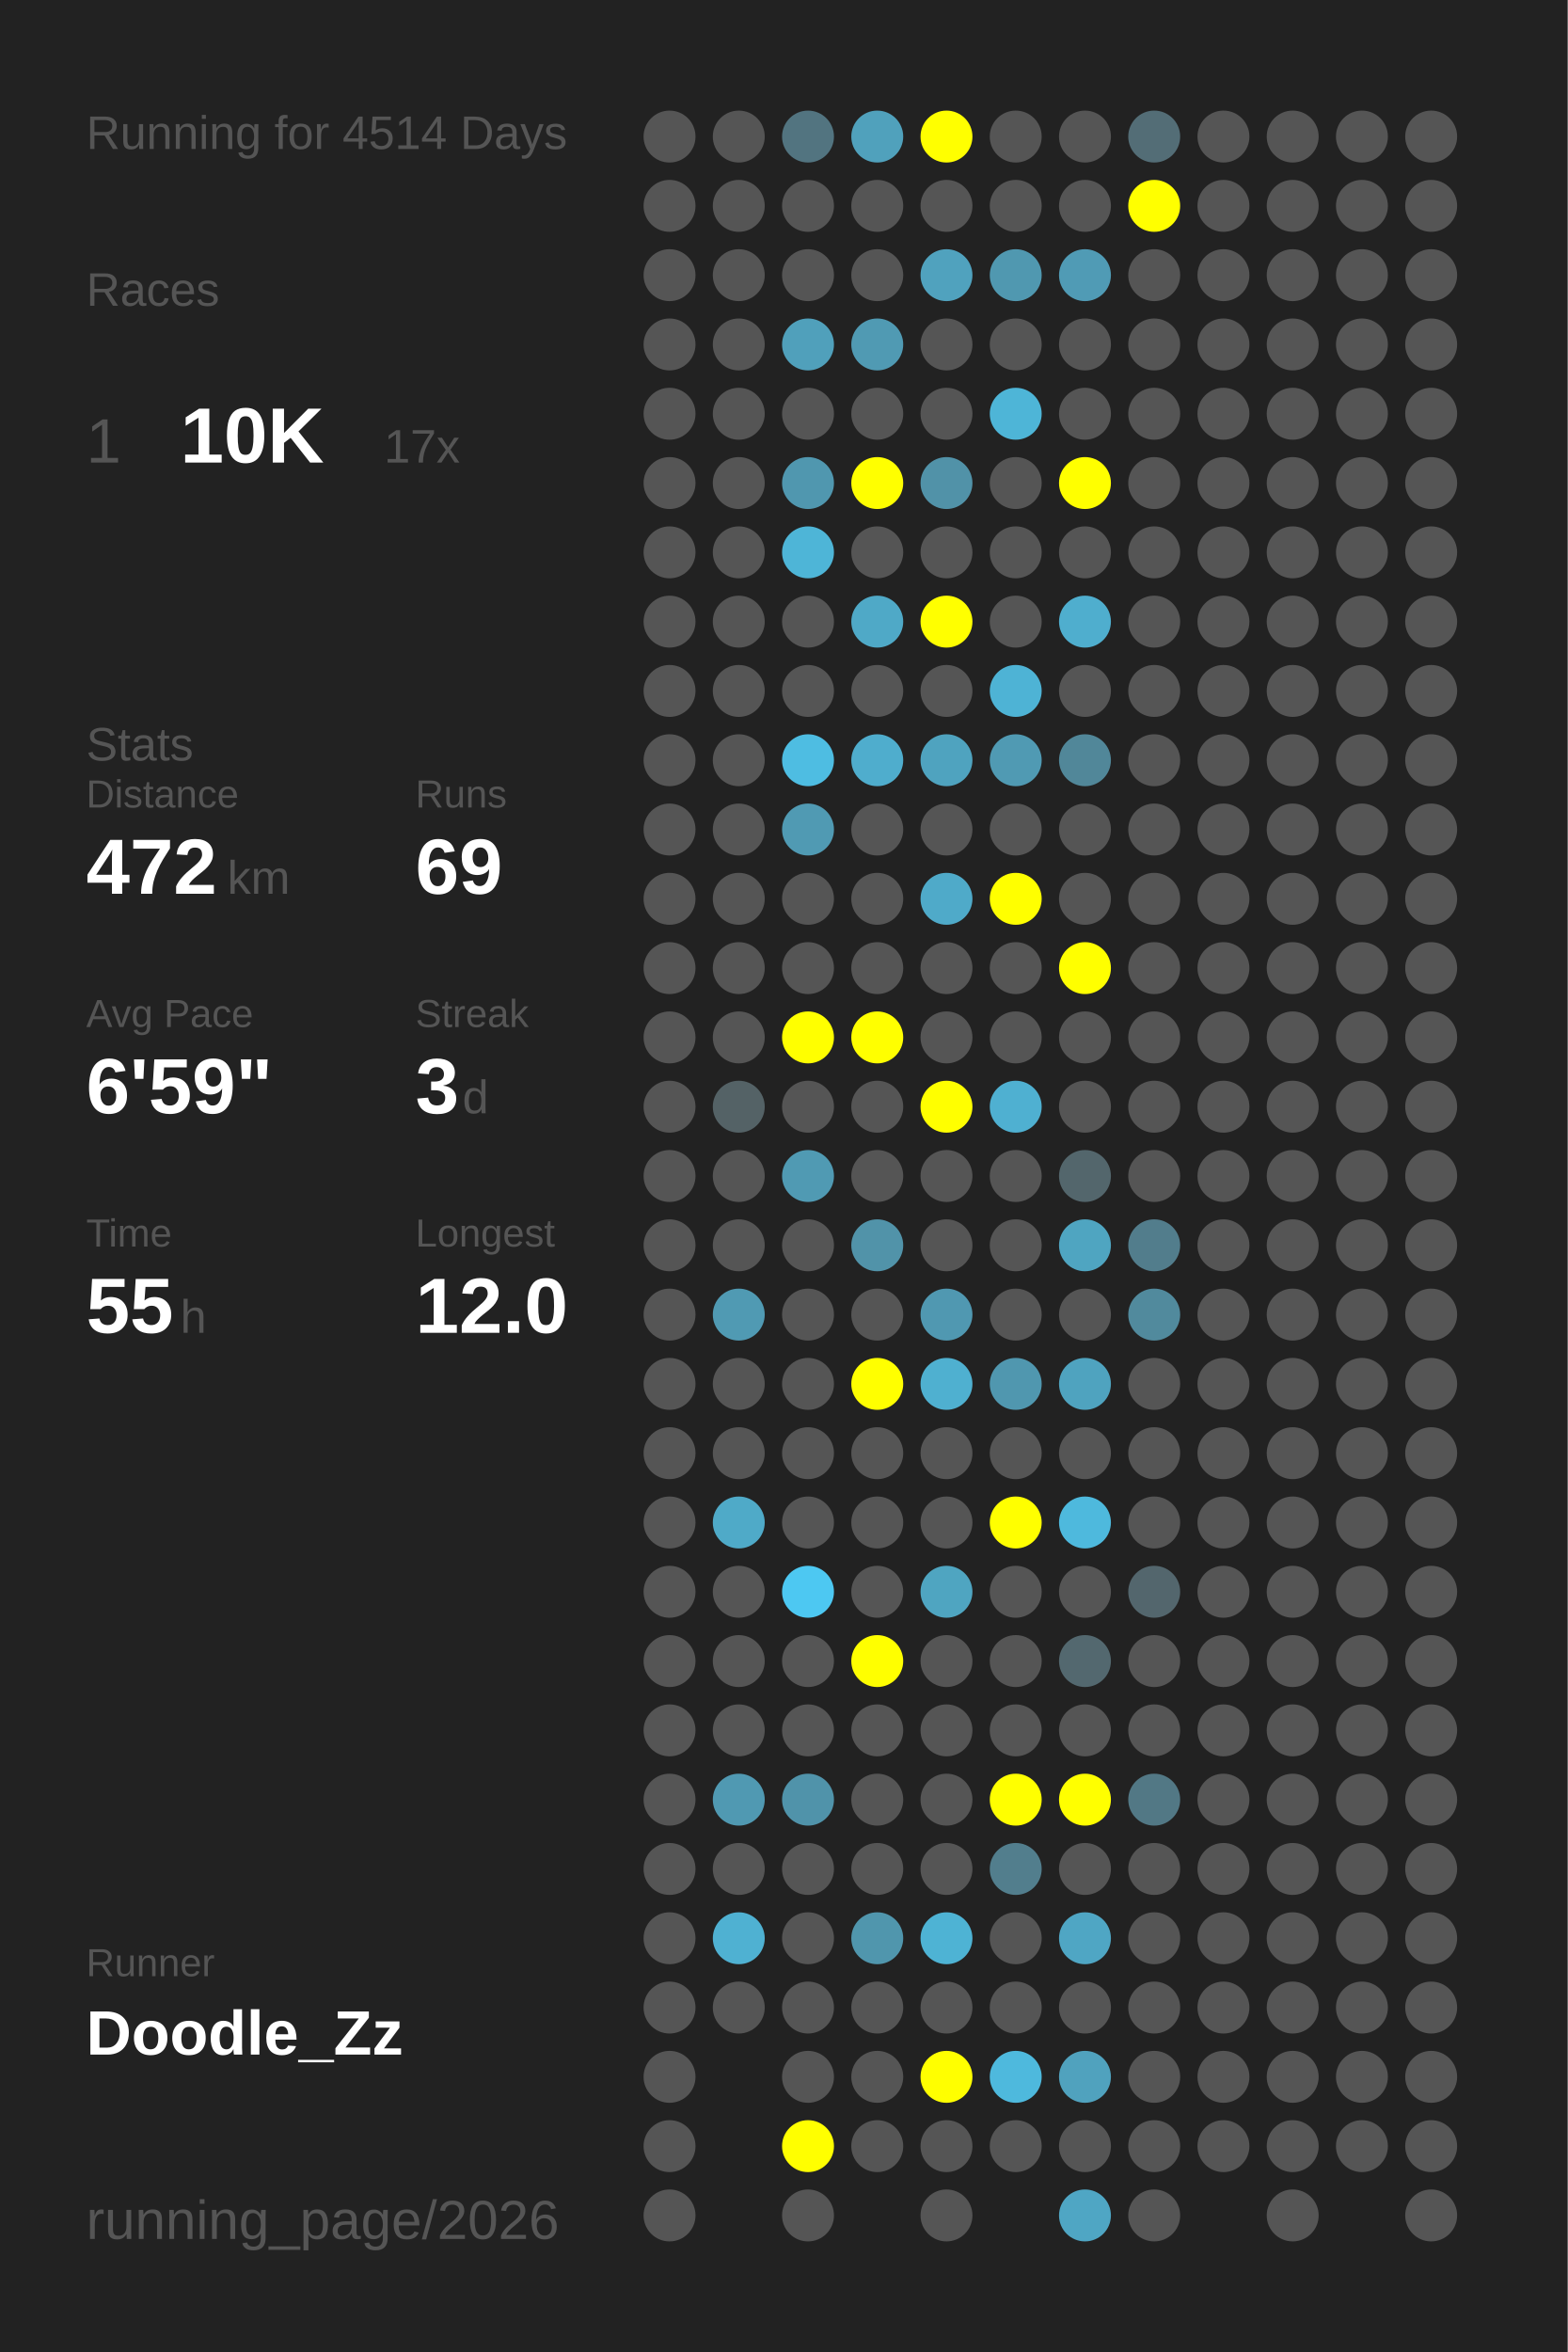
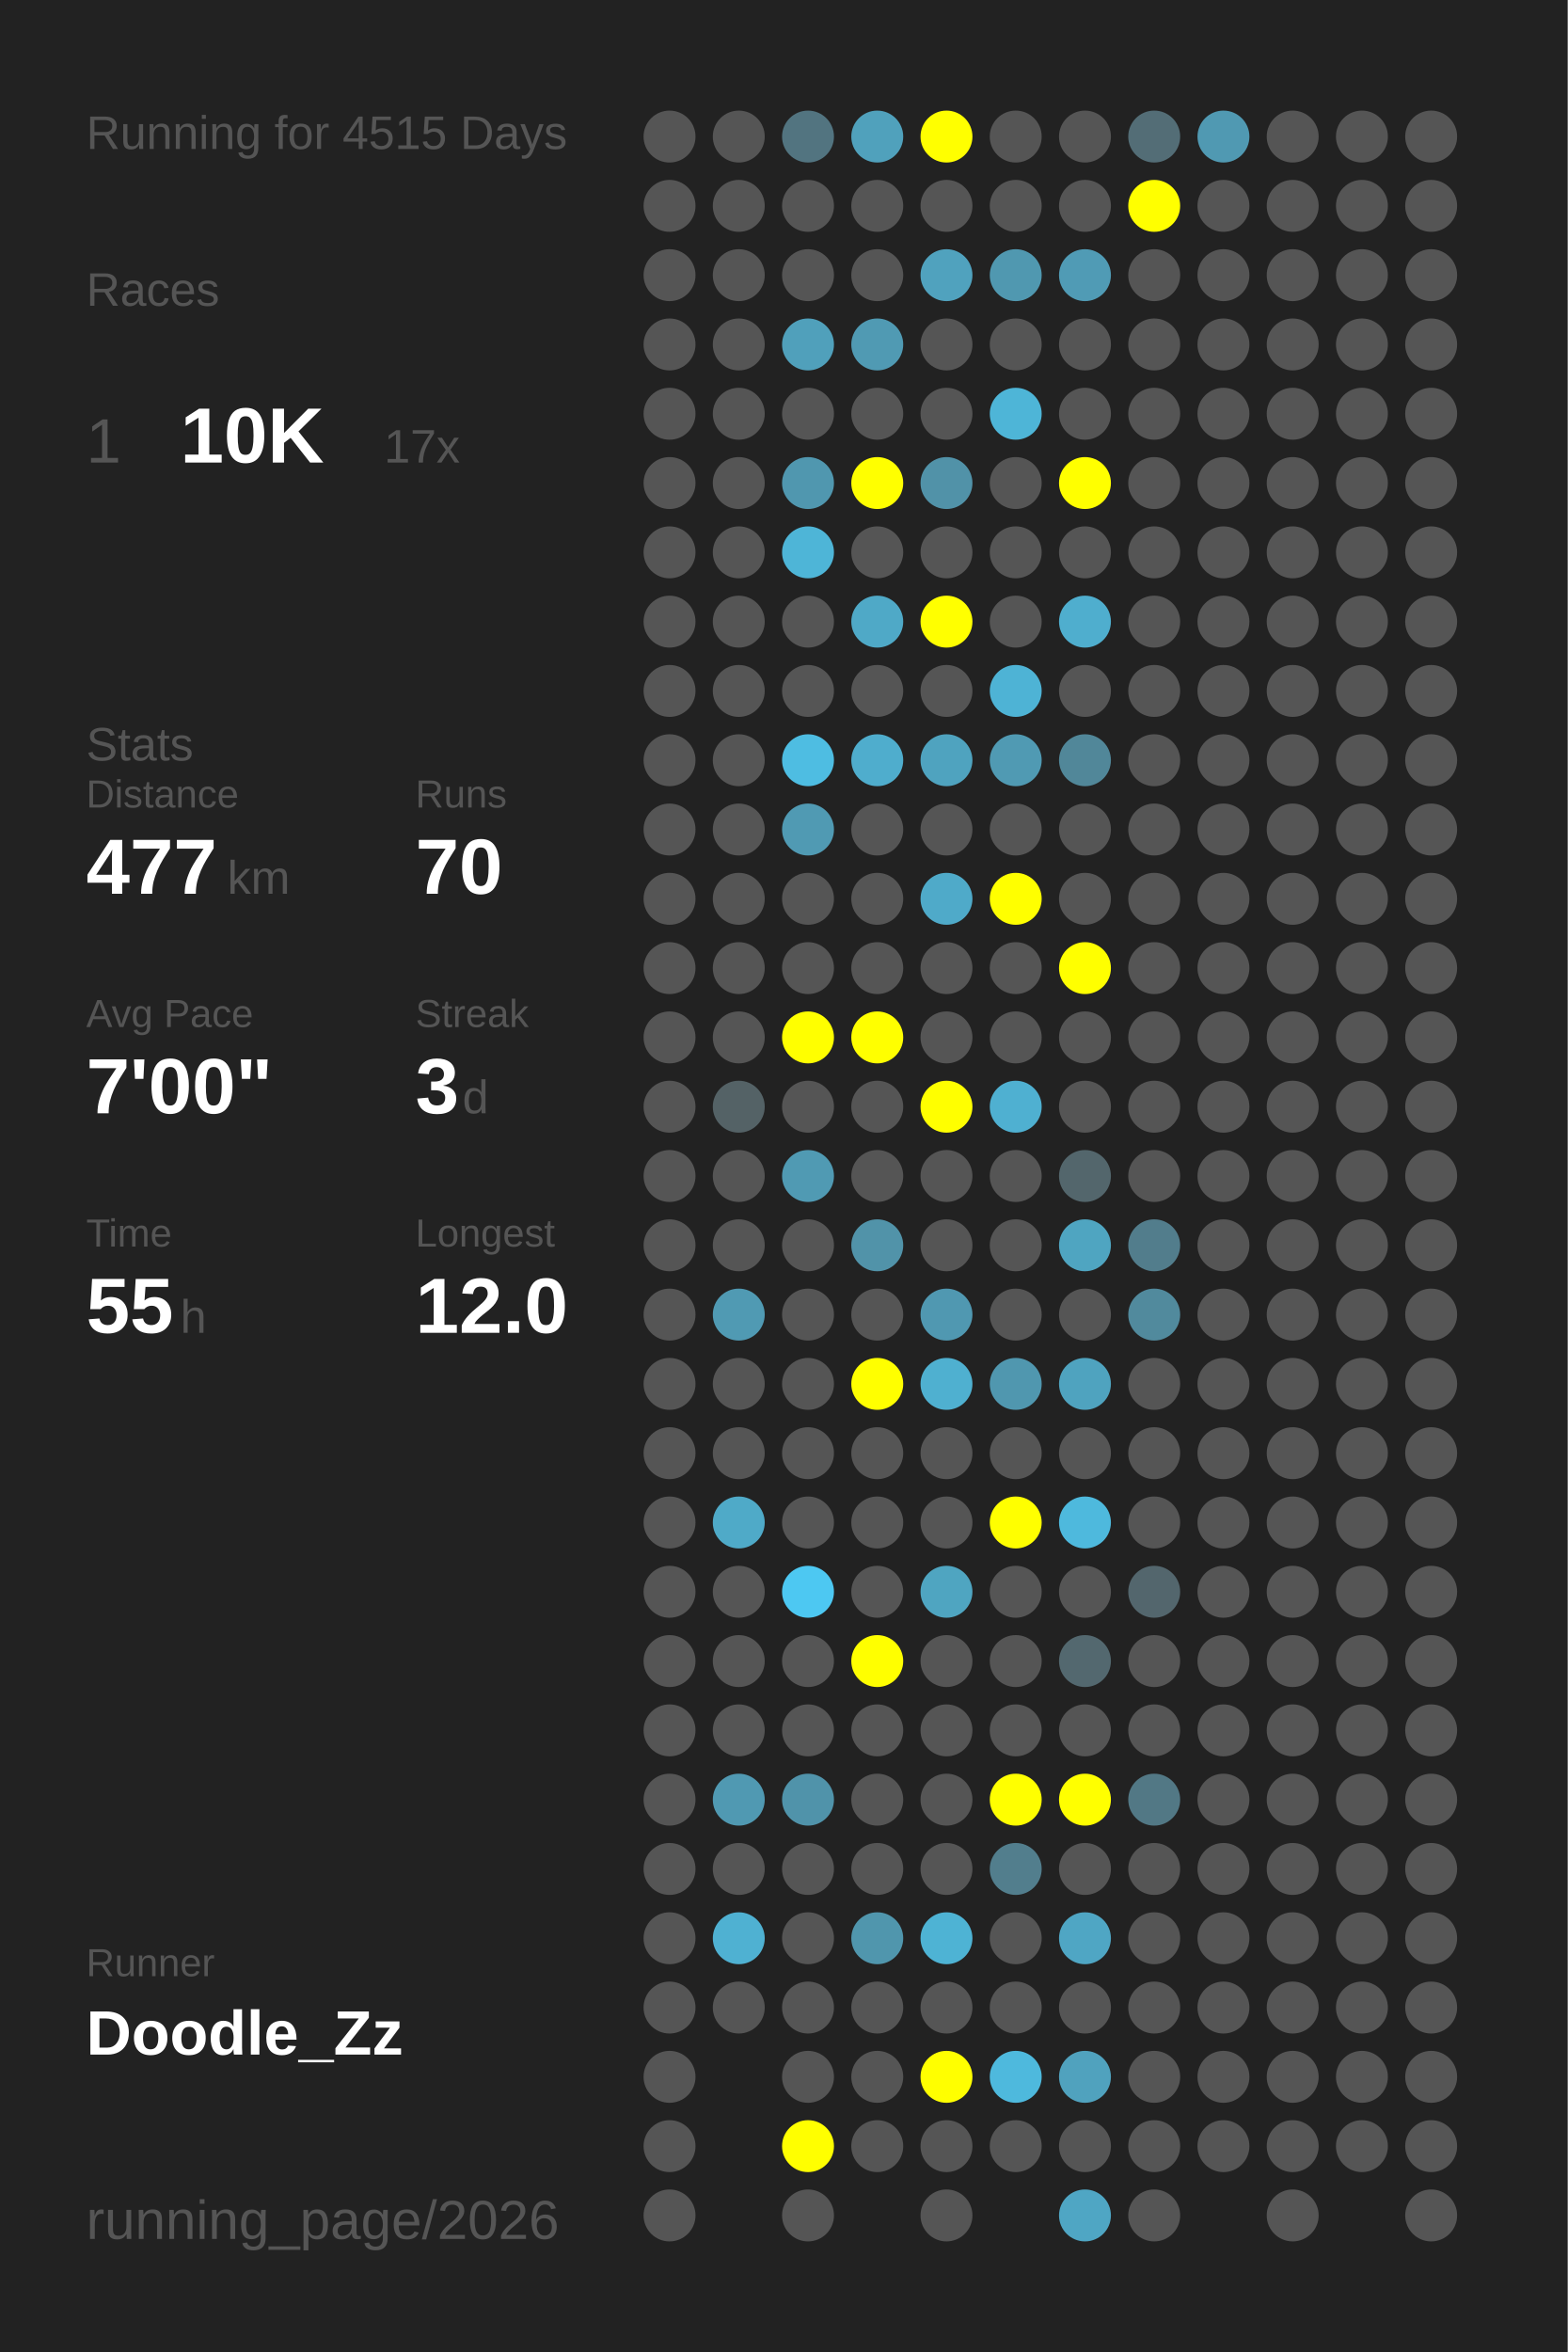
<svg xmlns="http://www.w3.org/2000/svg" baseProfile="full" height="300mm" version="1.1" viewBox="0,0,200,300" width="200mm">
  <defs />
  <rect fill="#222222" height="300" width="200" x="0" y="0" />
-   <text fill="#555555" style="font-size:6px; font-family:Arial;" x="11" y="19">Running for 4514 Days</text>
+   <text fill="#555555" style="font-size:6px; font-family:Arial;" x="11" y="19">Running for 4515 Days</text>
  <text fill="#555555" style="font-size:6px; font-family:Arial;" x="11" y="39">Races</text>
  <text fill="#555555" style="font-size:8px; font-family:Arial;" x="11" y="59">1</text>
  <text fill="#FFFFFF" style="font-size:10px; font-family:Arial; font-weight:bold;" x="23" y="59">10K</text>
  <text fill="#555555" style="font-size:6px; font-family:Arial;" x="49" y="59">17x</text>
  <text fill="#555555" style="font-size:6px; font-family:Arial;" x="11" y="97">Stats</text>
  <text fill="#555555" style="font-size:5px; font-family:Arial;" x="11" y="103">Distance</text>
-   <text fill="#FFFFFF" style="font-size:10px; font-family:Arial; font-weight:bold;" x="11" y="114">472</text>
+   <text fill="#FFFFFF" style="font-size:10px; font-family:Arial; font-weight:bold;" x="11" y="114">477</text>
  <text fill="#555555" style="font-size:6px; font-family:Arial;" x="29" y="114">km</text>
  <text fill="#555555" style="font-size:5px; font-family:Arial;" x="53" y="103">Runs</text>
-   <text fill="#FFFFFF" style="font-size:10px; font-family:Arial; font-weight:bold;" x="53" y="114">69</text>
+   <text fill="#FFFFFF" style="font-size:10px; font-family:Arial; font-weight:bold;" x="53" y="114">70</text>
  <text fill="#555555" style="font-size:5px; font-family:Arial;" x="11" y="131">Avg Pace</text>
-   <text fill="#FFFFFF" style="font-size:10px; font-family:Arial; font-weight:bold;" x="11" y="142">6'59"</text>
+   <text fill="#FFFFFF" style="font-size:10px; font-family:Arial; font-weight:bold;" x="11" y="142">7'00"</text>
  <text fill="#555555" style="font-size:5px; font-family:Arial;" x="53" y="131">Streak</text>
  <text fill="#FFFFFF" style="font-size:10px; font-family:Arial; font-weight:bold;" x="53" y="142">3</text>
  <text fill="#555555" style="font-size:6px; font-family:Arial;" x="59" y="142">d</text>
  <text fill="#555555" style="font-size:5px; font-family:Arial;" x="11" y="159">Time</text>
  <text fill="#FFFFFF" style="font-size:10px; font-family:Arial; font-weight:bold;" x="11" y="170">55</text>
  <text fill="#555555" style="font-size:6px; font-family:Arial;" x="23" y="170">h</text>
  <text fill="#555555" style="font-size:5px; font-family:Arial;" x="53" y="159">Longest</text>
  <text fill="#FFFFFF" style="font-size:10px; font-family:Arial; font-weight:bold;" x="53" y="170">12.0</text>
  <text fill="#555555" style="font-size:5px; font-family:Arial;" x="11" y="252.065">Runner</text>
  <text fill="#FFFFFF" style="font-size:8px; font-family:Arial; font-weight:bold;" x="11" y="262.065">Doodle_Zz</text>
  <text fill="#555555" style="font-size:7px; font-family:Arial;" x="11" y="285.581">running_page/2026</text>
  <circle cx="85.417" cy="17.419" fill="#555555" r="3.312" />
  <circle cx="85.417" cy="26.258" fill="#555555" r="3.312" />
  <circle cx="85.417" cy="35.097" fill="#555555" r="3.312" />
  <circle cx="85.417" cy="43.935" fill="#555555" r="3.312" />
  <circle cx="85.417" cy="52.774" fill="#555555" r="3.312" />
  <circle cx="85.417" cy="61.613" fill="#555555" r="3.312" />
  <circle cx="85.417" cy="70.452" fill="#555555" r="3.312" />
  <circle cx="85.417" cy="79.29" fill="#555555" r="3.312" />
  <circle cx="85.417" cy="88.129" fill="#555555" r="3.312" />
  <circle cx="85.417" cy="96.968" fill="#555555" r="3.312" />
  <circle cx="85.417" cy="105.806" fill="#555555" r="3.312" />
  <circle cx="85.417" cy="114.645" fill="#555555" r="3.312" />
  <circle cx="85.417" cy="123.484" fill="#555555" r="3.312" />
  <circle cx="85.417" cy="132.323" fill="#555555" r="3.312" />
  <circle cx="85.417" cy="141.161" fill="#555555" r="3.312" />
  <circle cx="85.417" cy="150" fill="#555555" r="3.312" />
  <circle cx="85.417" cy="158.839" fill="#555555" r="3.312" />
  <circle cx="85.417" cy="167.677" fill="#555555" r="3.312" />
  <circle cx="85.417" cy="176.516" fill="#555555" r="3.312" />
  <circle cx="85.417" cy="185.355" fill="#555555" r="3.312" />
  <circle cx="85.417" cy="194.194" fill="#555555" r="3.312" />
  <circle cx="85.417" cy="203.032" fill="#555555" r="3.312" />
  <circle cx="85.417" cy="211.871" fill="#555555" r="3.312" />
  <circle cx="85.417" cy="220.71" fill="#555555" r="3.312" />
  <circle cx="85.417" cy="229.548" fill="#555555" r="3.312" />
  <circle cx="85.417" cy="238.387" fill="#555555" r="3.312" />
  <circle cx="85.417" cy="247.226" fill="#555555" r="3.312" />
  <circle cx="85.417" cy="256.065" fill="#555555" r="3.312" />
  <circle cx="85.417" cy="264.903" fill="#555555" r="3.312" />
  <circle cx="85.417" cy="273.742" fill="#555555" r="3.312" />
  <circle cx="85.417" cy="282.581" fill="#555555" r="3.312" />
  <circle cx="94.25" cy="17.419" fill="#555555" r="3.312" />
  <circle cx="94.25" cy="26.258" fill="#555555" r="3.312" />
  <circle cx="94.25" cy="35.097" fill="#555555" r="3.312" />
  <circle cx="94.25" cy="43.935" fill="#555555" r="3.312" />
  <circle cx="94.25" cy="52.774" fill="#555555" r="3.312" />
  <circle cx="94.25" cy="61.613" fill="#555555" r="3.312" />
  <circle cx="94.25" cy="70.452" fill="#555555" r="3.312" />
  <circle cx="94.25" cy="79.29" fill="#555555" r="3.312" />
  <circle cx="94.25" cy="88.129" fill="#555555" r="3.312" />
  <circle cx="94.25" cy="96.968" fill="#555555" r="3.312" />
  <circle cx="94.25" cy="105.806" fill="#555555" r="3.312" />
  <circle cx="94.25" cy="114.645" fill="#555555" r="3.312" />
  <circle cx="94.25" cy="123.484" fill="#555555" r="3.312" />
  <circle cx="94.25" cy="132.323" fill="#555555" r="3.312" />
  <circle cx="94.25" cy="141.161" fill="#546266" r="3.312" />
  <circle cx="94.25" cy="150" fill="#555555" r="3.312" />
  <circle cx="94.25" cy="158.839" fill="#555555" r="3.312" />
  <circle cx="94.25" cy="167.677" fill="#509ab3" r="3.312" />
  <circle cx="94.25" cy="176.516" fill="#555555" r="3.312" />
  <circle cx="94.25" cy="185.355" fill="#555555" r="3.312" />
  <circle cx="94.25" cy="194.194" fill="#4faac8" r="3.312" />
  <circle cx="94.25" cy="203.032" fill="#555555" r="3.312" />
  <circle cx="94.25" cy="211.871" fill="#555555" r="3.312" />
  <circle cx="94.25" cy="220.71" fill="#555555" r="3.312" />
  <circle cx="94.25" cy="229.548" fill="#5099b2" r="3.312" />
  <circle cx="94.25" cy="238.387" fill="#555555" r="3.312" />
  <circle cx="94.25" cy="247.226" fill="#4fb1d2" r="3.312" />
  <circle cx="94.25" cy="256.065" fill="#555555" r="3.312" />
  <circle cx="103.083" cy="17.419" fill="#527480" r="3.312" />
  <circle cx="103.083" cy="26.258" fill="#555555" r="3.312" />
  <circle cx="103.083" cy="35.097" fill="#555555" r="3.312" />
  <circle cx="103.083" cy="43.935" fill="#50a0bb" r="3.312" />
  <circle cx="103.083" cy="52.774" fill="#555555" r="3.312" />
  <circle cx="103.083" cy="61.613" fill="#5097af" r="3.312" />
  <circle cx="103.083" cy="70.452" fill="#4eb5d7" r="3.312" />
  <circle cx="103.083" cy="79.29" fill="#555555" r="3.312" />
  <circle cx="103.083" cy="88.129" fill="#555555" r="3.312" />
  <circle cx="103.083" cy="96.968" fill="#4ebde2" r="3.312" />
  <circle cx="103.083" cy="105.806" fill="#509ab3" r="3.312" />
  <circle cx="103.083" cy="114.645" fill="#555555" r="3.312" />
  <circle cx="103.083" cy="123.484" fill="#555555" r="3.312" />
  <circle cx="103.083" cy="132.323" fill="#FFFF00" r="3.312" />
  <circle cx="103.083" cy="141.161" fill="#555555" r="3.312" />
  <circle cx="103.083" cy="150" fill="#509ab3" r="3.312" />
  <circle cx="103.083" cy="158.839" fill="#555555" r="3.312" />
  <circle cx="103.083" cy="167.677" fill="#555555" r="3.312" />
  <circle cx="103.083" cy="176.516" fill="#555555" r="3.312" />
  <circle cx="103.083" cy="185.355" fill="#555555" r="3.312" />
  <circle cx="103.083" cy="194.194" fill="#555555" r="3.312" />
  <circle cx="103.083" cy="203.032" fill="#4dc8f2" r="3.312" />
  <circle cx="103.083" cy="211.871" fill="#555555" r="3.312" />
  <circle cx="103.083" cy="220.71" fill="#555555" r="3.312" />
  <circle cx="103.083" cy="229.548" fill="#5093aa" r="3.312" />
  <circle cx="103.083" cy="238.387" fill="#555555" r="3.312" />
  <circle cx="103.083" cy="247.226" fill="#555555" r="3.312" />
  <circle cx="103.083" cy="256.065" fill="#555555" r="3.312" />
  <circle cx="103.083" cy="264.903" fill="#555555" r="3.312" />
  <circle cx="103.083" cy="273.742" fill="#FFFF00" r="3.312" />
  <circle cx="103.083" cy="282.581" fill="#555555" r="3.312" />
  <circle cx="111.917" cy="17.419" fill="#50a1bc" r="3.312" />
  <circle cx="111.917" cy="26.258" fill="#555555" r="3.312" />
  <circle cx="111.917" cy="35.097" fill="#555555" r="3.312" />
  <circle cx="111.917" cy="43.935" fill="#509ab3" r="3.312" />
  <circle cx="111.917" cy="52.774" fill="#555555" r="3.312" />
  <circle cx="111.917" cy="61.613" fill="#FFFF00" r="3.312" />
  <circle cx="111.917" cy="70.452" fill="#555555" r="3.312" />
  <circle cx="111.917" cy="79.29" fill="#4fa9c7" r="3.312" />
  <circle cx="111.917" cy="88.129" fill="#555555" r="3.312" />
  <circle cx="111.917" cy="96.968" fill="#4fadcd" r="3.312" />
  <circle cx="111.917" cy="105.806" fill="#555555" r="3.312" />
  <circle cx="111.917" cy="114.645" fill="#555555" r="3.312" />
  <circle cx="111.917" cy="123.484" fill="#555555" r="3.312" />
  <circle cx="111.917" cy="132.323" fill="#FFFF00" r="3.312" />
  <circle cx="111.917" cy="141.161" fill="#555555" r="3.312" />
  <circle cx="111.917" cy="150" fill="#555555" r="3.312" />
  <circle cx="111.917" cy="158.839" fill="#5193a9" r="3.312" />
  <circle cx="111.917" cy="167.677" fill="#555555" r="3.312" />
  <circle cx="111.917" cy="176.516" fill="#FFFF00" r="3.312" />
  <circle cx="111.917" cy="185.355" fill="#555555" r="3.312" />
  <circle cx="111.917" cy="194.194" fill="#555555" r="3.312" />
  <circle cx="111.917" cy="203.032" fill="#555555" r="3.312" />
  <circle cx="111.917" cy="211.871" fill="#FFFF00" r="3.312" />
  <circle cx="111.917" cy="220.71" fill="#555555" r="3.312" />
  <circle cx="111.917" cy="229.548" fill="#555555" r="3.312" />
  <circle cx="111.917" cy="238.387" fill="#555555" r="3.312" />
  <circle cx="111.917" cy="247.226" fill="#5096ad" r="3.312" />
  <circle cx="111.917" cy="256.065" fill="#555555" r="3.312" />
  <circle cx="111.917" cy="264.903" fill="#555555" r="3.312" />
  <circle cx="111.917" cy="273.742" fill="#555555" r="3.312" />
  <circle cx="120.75" cy="17.419" fill="#FFFF00" r="3.312" />
  <circle cx="120.75" cy="26.258" fill="#555555" r="3.312" />
  <circle cx="120.75" cy="35.097" fill="#50a2be" r="3.312" />
  <circle cx="120.75" cy="43.935" fill="#555555" r="3.312" />
  <circle cx="120.75" cy="52.774" fill="#555555" r="3.312" />
  <circle cx="120.75" cy="61.613" fill="#5192a8" r="3.312" />
  <circle cx="120.75" cy="70.452" fill="#555555" r="3.312" />
  <circle cx="120.75" cy="79.29" fill="#FFFF00" r="3.312" />
  <circle cx="120.75" cy="88.129" fill="#555555" r="3.312" />
  <circle cx="120.75" cy="96.968" fill="#4fa3bf" r="3.312" />
  <circle cx="120.75" cy="105.806" fill="#555555" r="3.312" />
  <circle cx="120.75" cy="114.645" fill="#4faac9" r="3.312" />
  <circle cx="120.75" cy="123.484" fill="#555555" r="3.312" />
  <circle cx="120.75" cy="132.323" fill="#555555" r="3.312" />
  <circle cx="120.75" cy="141.161" fill="#FFFF00" r="3.312" />
  <circle cx="120.75" cy="150" fill="#555555" r="3.312" />
  <circle cx="120.75" cy="158.839" fill="#555555" r="3.312" />
  <circle cx="120.75" cy="167.677" fill="#5098b1" r="3.312" />
  <circle cx="120.75" cy="176.516" fill="#4fb0d0" r="3.312" />
  <circle cx="120.75" cy="185.355" fill="#555555" r="3.312" />
  <circle cx="120.75" cy="194.194" fill="#555555" r="3.312" />
  <circle cx="120.75" cy="203.032" fill="#4fa5c1" r="3.312" />
  <circle cx="120.75" cy="211.871" fill="#555555" r="3.312" />
  <circle cx="120.75" cy="220.71" fill="#555555" r="3.312" />
  <circle cx="120.75" cy="229.548" fill="#555555" r="3.312" />
  <circle cx="120.75" cy="238.387" fill="#555555" r="3.312" />
  <circle cx="120.75" cy="247.226" fill="#4eb3d4" r="3.312" />
  <circle cx="120.75" cy="256.065" fill="#555555" r="3.312" />
  <circle cx="120.75" cy="264.903" fill="#FFFF00" r="3.312" />
  <circle cx="120.75" cy="273.742" fill="#555555" r="3.312" />
  <circle cx="120.75" cy="282.581" fill="#555555" r="3.312" />
  <circle cx="129.583" cy="17.419" fill="#555555" r="3.312" />
  <circle cx="129.583" cy="26.258" fill="#555555" r="3.312" />
  <circle cx="129.583" cy="35.097" fill="#5098b0" r="3.312" />
  <circle cx="129.583" cy="43.935" fill="#555555" r="3.312" />
  <circle cx="129.583" cy="52.774" fill="#4eb5d7" r="3.312" />
  <circle cx="129.583" cy="61.613" fill="#555555" r="3.312" />
  <circle cx="129.583" cy="70.452" fill="#555555" r="3.312" />
  <circle cx="129.583" cy="79.29" fill="#555555" r="3.312" />
  <circle cx="129.583" cy="88.129" fill="#4eb3d5" r="3.312" />
  <circle cx="129.583" cy="96.968" fill="#509ab3" r="3.312" />
  <circle cx="129.583" cy="105.806" fill="#555555" r="3.312" />
  <circle cx="129.583" cy="114.645" fill="#FFFF00" r="3.312" />
  <circle cx="129.583" cy="123.484" fill="#555555" r="3.312" />
  <circle cx="129.583" cy="132.323" fill="#555555" r="3.312" />
  <circle cx="129.583" cy="141.161" fill="#4fb0d1" r="3.312" />
  <circle cx="129.583" cy="150" fill="#555555" r="3.312" />
  <circle cx="129.583" cy="158.839" fill="#555555" r="3.312" />
  <circle cx="129.583" cy="167.677" fill="#555555" r="3.312" />
  <circle cx="129.583" cy="176.516" fill="#5097af" r="3.312" />
  <circle cx="129.583" cy="185.355" fill="#555555" r="3.312" />
  <circle cx="129.583" cy="194.194" fill="#FFFF00" r="3.312" />
  <circle cx="129.583" cy="203.032" fill="#555555" r="3.312" />
  <circle cx="129.583" cy="211.871" fill="#555555" r="3.312" />
  <circle cx="129.583" cy="220.71" fill="#555555" r="3.312" />
  <circle cx="129.583" cy="229.548" fill="#FFFF00" r="3.312" />
  <circle cx="129.583" cy="238.387" fill="#527e8d" r="3.312" />
  <circle cx="129.583" cy="247.226" fill="#555555" r="3.312" />
  <circle cx="129.583" cy="256.065" fill="#555555" r="3.312" />
  <circle cx="129.583" cy="264.903" fill="#4eb9dd" r="3.312" />
  <circle cx="129.583" cy="273.742" fill="#555555" r="3.312" />
  <circle cx="138.417" cy="17.419" fill="#555555" r="3.312" />
  <circle cx="138.417" cy="26.258" fill="#555555" r="3.312" />
  <circle cx="138.417" cy="35.097" fill="#509bb5" r="3.312" />
  <circle cx="138.417" cy="43.935" fill="#555555" r="3.312" />
  <circle cx="138.417" cy="52.774" fill="#555555" r="3.312" />
  <circle cx="138.417" cy="61.613" fill="#FFFF00" r="3.312" />
  <circle cx="138.417" cy="70.452" fill="#555555" r="3.312" />
  <circle cx="138.417" cy="79.29" fill="#4faece" r="3.312" />
  <circle cx="138.417" cy="88.129" fill="#555555" r="3.312" />
  <circle cx="138.417" cy="96.968" fill="#518799" r="3.312" />
  <circle cx="138.417" cy="105.806" fill="#555555" r="3.312" />
  <circle cx="138.417" cy="114.645" fill="#555555" r="3.312" />
  <circle cx="138.417" cy="123.484" fill="#FFFF00" r="3.312" />
  <circle cx="138.417" cy="132.323" fill="#555555" r="3.312" />
  <circle cx="138.417" cy="141.161" fill="#555555" r="3.312" />
  <circle cx="138.417" cy="150" fill="#53666c" r="3.312" />
  <circle cx="138.417" cy="158.839" fill="#4fa5c1" r="3.312" />
  <circle cx="138.417" cy="167.677" fill="#555555" r="3.312" />
  <circle cx="138.417" cy="176.516" fill="#4fa3bf" r="3.312" />
  <circle cx="138.417" cy="185.355" fill="#555555" r="3.312" />
  <circle cx="138.417" cy="194.194" fill="#4eb9dd" r="3.312" />
  <circle cx="138.417" cy="203.032" fill="#555555" r="3.312" />
  <circle cx="138.417" cy="211.871" fill="#53686f" r="3.312" />
  <circle cx="138.417" cy="220.71" fill="#555555" r="3.312" />
  <circle cx="138.417" cy="229.548" fill="#FFFF00" r="3.312" />
  <circle cx="138.417" cy="238.387" fill="#555555" r="3.312" />
  <circle cx="138.417" cy="247.226" fill="#4fa6c4" r="3.312" />
  <circle cx="138.417" cy="256.065" fill="#555555" r="3.312" />
  <circle cx="138.417" cy="264.903" fill="#50a2be" r="3.312" />
  <circle cx="138.417" cy="273.742" fill="#555555" r="3.312" />
  <circle cx="138.417" cy="282.581" fill="#4fa6c4" r="3.312" />
  <circle cx="147.25" cy="17.419" fill="#536d76" r="3.312" />
  <circle cx="147.25" cy="26.258" fill="#FFFF00" r="3.312" />
  <circle cx="147.25" cy="35.097" fill="#555555" r="3.312" />
  <circle cx="147.25" cy="43.935" fill="#555555" r="3.312" />
  <circle cx="147.25" cy="52.774" fill="#555555" r="3.312" />
  <circle cx="147.25" cy="61.613" fill="#555555" r="3.312" />
  <circle cx="147.25" cy="70.452" fill="#555555" r="3.312" />
  <circle cx="147.25" cy="79.29" fill="#555555" r="3.312" />
  <circle cx="147.25" cy="88.129" fill="#555555" r="3.312" />
  <circle cx="147.25" cy="96.968" fill="#555555" r="3.312" />
  <circle cx="147.25" cy="105.806" fill="#555555" r="3.312" />
  <circle cx="147.25" cy="114.645" fill="#555555" r="3.312" />
  <circle cx="147.25" cy="123.484" fill="#555555" r="3.312" />
  <circle cx="147.25" cy="132.323" fill="#555555" r="3.312" />
  <circle cx="147.25" cy="141.161" fill="#555555" r="3.312" />
  <circle cx="147.25" cy="150" fill="#555555" r="3.312" />
  <circle cx="147.25" cy="158.839" fill="#527d8c" r="3.312" />
  <circle cx="147.25" cy="167.677" fill="#518a9d" r="3.312" />
  <circle cx="147.25" cy="176.516" fill="#555555" r="3.312" />
  <circle cx="147.25" cy="185.355" fill="#555555" r="3.312" />
  <circle cx="147.25" cy="194.194" fill="#555555" r="3.312" />
  <circle cx="147.25" cy="203.032" fill="#53666d" r="3.312" />
  <circle cx="147.25" cy="211.871" fill="#555555" r="3.312" />
  <circle cx="147.25" cy="220.71" fill="#555555" r="3.312" />
  <circle cx="147.25" cy="229.548" fill="#527885" r="3.312" />
  <circle cx="147.25" cy="238.387" fill="#555555" r="3.312" />
  <circle cx="147.25" cy="247.226" fill="#555555" r="3.312" />
  <circle cx="147.25" cy="256.065" fill="#555555" r="3.312" />
  <circle cx="147.25" cy="264.903" fill="#555555" r="3.312" />
  <circle cx="147.25" cy="273.742" fill="#555555" r="3.312" />
  <circle cx="147.25" cy="282.581" fill="#555555" r="3.312" />
-   <circle cx="156.083" cy="17.419" fill="#555555" r="3.312" />
+   <circle cx="156.083" cy="17.419" fill="#5099b2" r="3.312" />
  <circle cx="156.083" cy="26.258" fill="#555555" r="3.312" />
  <circle cx="156.083" cy="35.097" fill="#555555" r="3.312" />
  <circle cx="156.083" cy="43.935" fill="#555555" r="3.312" />
  <circle cx="156.083" cy="52.774" fill="#555555" r="3.312" />
  <circle cx="156.083" cy="61.613" fill="#555555" r="3.312" />
  <circle cx="156.083" cy="70.452" fill="#555555" r="3.312" />
  <circle cx="156.083" cy="79.29" fill="#555555" r="3.312" />
  <circle cx="156.083" cy="88.129" fill="#555555" r="3.312" />
  <circle cx="156.083" cy="96.968" fill="#555555" r="3.312" />
  <circle cx="156.083" cy="105.806" fill="#555555" r="3.312" />
  <circle cx="156.083" cy="114.645" fill="#555555" r="3.312" />
  <circle cx="156.083" cy="123.484" fill="#555555" r="3.312" />
  <circle cx="156.083" cy="132.323" fill="#555555" r="3.312" />
  <circle cx="156.083" cy="141.161" fill="#555555" r="3.312" />
  <circle cx="156.083" cy="150" fill="#555555" r="3.312" />
  <circle cx="156.083" cy="158.839" fill="#555555" r="3.312" />
  <circle cx="156.083" cy="167.677" fill="#555555" r="3.312" />
  <circle cx="156.083" cy="176.516" fill="#555555" r="3.312" />
  <circle cx="156.083" cy="185.355" fill="#555555" r="3.312" />
  <circle cx="156.083" cy="194.194" fill="#555555" r="3.312" />
  <circle cx="156.083" cy="203.032" fill="#555555" r="3.312" />
  <circle cx="156.083" cy="211.871" fill="#555555" r="3.312" />
  <circle cx="156.083" cy="220.71" fill="#555555" r="3.312" />
  <circle cx="156.083" cy="229.548" fill="#555555" r="3.312" />
  <circle cx="156.083" cy="238.387" fill="#555555" r="3.312" />
  <circle cx="156.083" cy="247.226" fill="#555555" r="3.312" />
  <circle cx="156.083" cy="256.065" fill="#555555" r="3.312" />
  <circle cx="156.083" cy="264.903" fill="#555555" r="3.312" />
  <circle cx="156.083" cy="273.742" fill="#555555" r="3.312" />
  <circle cx="164.917" cy="17.419" fill="#555555" r="3.312" />
  <circle cx="164.917" cy="26.258" fill="#555555" r="3.312" />
  <circle cx="164.917" cy="35.097" fill="#555555" r="3.312" />
  <circle cx="164.917" cy="43.935" fill="#555555" r="3.312" />
  <circle cx="164.917" cy="52.774" fill="#555555" r="3.312" />
  <circle cx="164.917" cy="61.613" fill="#555555" r="3.312" />
  <circle cx="164.917" cy="70.452" fill="#555555" r="3.312" />
  <circle cx="164.917" cy="79.29" fill="#555555" r="3.312" />
  <circle cx="164.917" cy="88.129" fill="#555555" r="3.312" />
  <circle cx="164.917" cy="96.968" fill="#555555" r="3.312" />
  <circle cx="164.917" cy="105.806" fill="#555555" r="3.312" />
  <circle cx="164.917" cy="114.645" fill="#555555" r="3.312" />
  <circle cx="164.917" cy="123.484" fill="#555555" r="3.312" />
  <circle cx="164.917" cy="132.323" fill="#555555" r="3.312" />
  <circle cx="164.917" cy="141.161" fill="#555555" r="3.312" />
  <circle cx="164.917" cy="150" fill="#555555" r="3.312" />
  <circle cx="164.917" cy="158.839" fill="#555555" r="3.312" />
  <circle cx="164.917" cy="167.677" fill="#555555" r="3.312" />
  <circle cx="164.917" cy="176.516" fill="#555555" r="3.312" />
  <circle cx="164.917" cy="185.355" fill="#555555" r="3.312" />
  <circle cx="164.917" cy="194.194" fill="#555555" r="3.312" />
  <circle cx="164.917" cy="203.032" fill="#555555" r="3.312" />
  <circle cx="164.917" cy="211.871" fill="#555555" r="3.312" />
  <circle cx="164.917" cy="220.71" fill="#555555" r="3.312" />
  <circle cx="164.917" cy="229.548" fill="#555555" r="3.312" />
  <circle cx="164.917" cy="238.387" fill="#555555" r="3.312" />
  <circle cx="164.917" cy="247.226" fill="#555555" r="3.312" />
  <circle cx="164.917" cy="256.065" fill="#555555" r="3.312" />
  <circle cx="164.917" cy="264.903" fill="#555555" r="3.312" />
  <circle cx="164.917" cy="273.742" fill="#555555" r="3.312" />
  <circle cx="164.917" cy="282.581" fill="#555555" r="3.312" />
  <circle cx="173.75" cy="17.419" fill="#555555" r="3.312" />
  <circle cx="173.75" cy="26.258" fill="#555555" r="3.312" />
  <circle cx="173.75" cy="35.097" fill="#555555" r="3.312" />
  <circle cx="173.75" cy="43.935" fill="#555555" r="3.312" />
  <circle cx="173.75" cy="52.774" fill="#555555" r="3.312" />
  <circle cx="173.75" cy="61.613" fill="#555555" r="3.312" />
  <circle cx="173.75" cy="70.452" fill="#555555" r="3.312" />
  <circle cx="173.75" cy="79.29" fill="#555555" r="3.312" />
  <circle cx="173.75" cy="88.129" fill="#555555" r="3.312" />
  <circle cx="173.75" cy="96.968" fill="#555555" r="3.312" />
  <circle cx="173.75" cy="105.806" fill="#555555" r="3.312" />
  <circle cx="173.75" cy="114.645" fill="#555555" r="3.312" />
  <circle cx="173.75" cy="123.484" fill="#555555" r="3.312" />
  <circle cx="173.75" cy="132.323" fill="#555555" r="3.312" />
  <circle cx="173.75" cy="141.161" fill="#555555" r="3.312" />
  <circle cx="173.75" cy="150" fill="#555555" r="3.312" />
  <circle cx="173.75" cy="158.839" fill="#555555" r="3.312" />
  <circle cx="173.75" cy="167.677" fill="#555555" r="3.312" />
  <circle cx="173.75" cy="176.516" fill="#555555" r="3.312" />
  <circle cx="173.75" cy="185.355" fill="#555555" r="3.312" />
  <circle cx="173.75" cy="194.194" fill="#555555" r="3.312" />
  <circle cx="173.75" cy="203.032" fill="#555555" r="3.312" />
  <circle cx="173.75" cy="211.871" fill="#555555" r="3.312" />
  <circle cx="173.75" cy="220.71" fill="#555555" r="3.312" />
  <circle cx="173.75" cy="229.548" fill="#555555" r="3.312" />
  <circle cx="173.75" cy="238.387" fill="#555555" r="3.312" />
  <circle cx="173.75" cy="247.226" fill="#555555" r="3.312" />
  <circle cx="173.75" cy="256.065" fill="#555555" r="3.312" />
  <circle cx="173.75" cy="264.903" fill="#555555" r="3.312" />
  <circle cx="173.75" cy="273.742" fill="#555555" r="3.312" />
  <circle cx="182.583" cy="17.419" fill="#555555" r="3.312" />
  <circle cx="182.583" cy="26.258" fill="#555555" r="3.312" />
  <circle cx="182.583" cy="35.097" fill="#555555" r="3.312" />
  <circle cx="182.583" cy="43.935" fill="#555555" r="3.312" />
  <circle cx="182.583" cy="52.774" fill="#555555" r="3.312" />
  <circle cx="182.583" cy="61.613" fill="#555555" r="3.312" />
  <circle cx="182.583" cy="70.452" fill="#555555" r="3.312" />
  <circle cx="182.583" cy="79.29" fill="#555555" r="3.312" />
  <circle cx="182.583" cy="88.129" fill="#555555" r="3.312" />
  <circle cx="182.583" cy="96.968" fill="#555555" r="3.312" />
  <circle cx="182.583" cy="105.806" fill="#555555" r="3.312" />
  <circle cx="182.583" cy="114.645" fill="#555555" r="3.312" />
  <circle cx="182.583" cy="123.484" fill="#555555" r="3.312" />
  <circle cx="182.583" cy="132.323" fill="#555555" r="3.312" />
  <circle cx="182.583" cy="141.161" fill="#555555" r="3.312" />
  <circle cx="182.583" cy="150" fill="#555555" r="3.312" />
  <circle cx="182.583" cy="158.839" fill="#555555" r="3.312" />
  <circle cx="182.583" cy="167.677" fill="#555555" r="3.312" />
  <circle cx="182.583" cy="176.516" fill="#555555" r="3.312" />
  <circle cx="182.583" cy="185.355" fill="#555555" r="3.312" />
  <circle cx="182.583" cy="194.194" fill="#555555" r="3.312" />
  <circle cx="182.583" cy="203.032" fill="#555555" r="3.312" />
  <circle cx="182.583" cy="211.871" fill="#555555" r="3.312" />
  <circle cx="182.583" cy="220.71" fill="#555555" r="3.312" />
  <circle cx="182.583" cy="229.548" fill="#555555" r="3.312" />
  <circle cx="182.583" cy="238.387" fill="#555555" r="3.312" />
  <circle cx="182.583" cy="247.226" fill="#555555" r="3.312" />
  <circle cx="182.583" cy="256.065" fill="#555555" r="3.312" />
  <circle cx="182.583" cy="264.903" fill="#555555" r="3.312" />
  <circle cx="182.583" cy="273.742" fill="#555555" r="3.312" />
  <circle cx="182.583" cy="282.581" fill="#555555" r="3.312" />
</svg>
